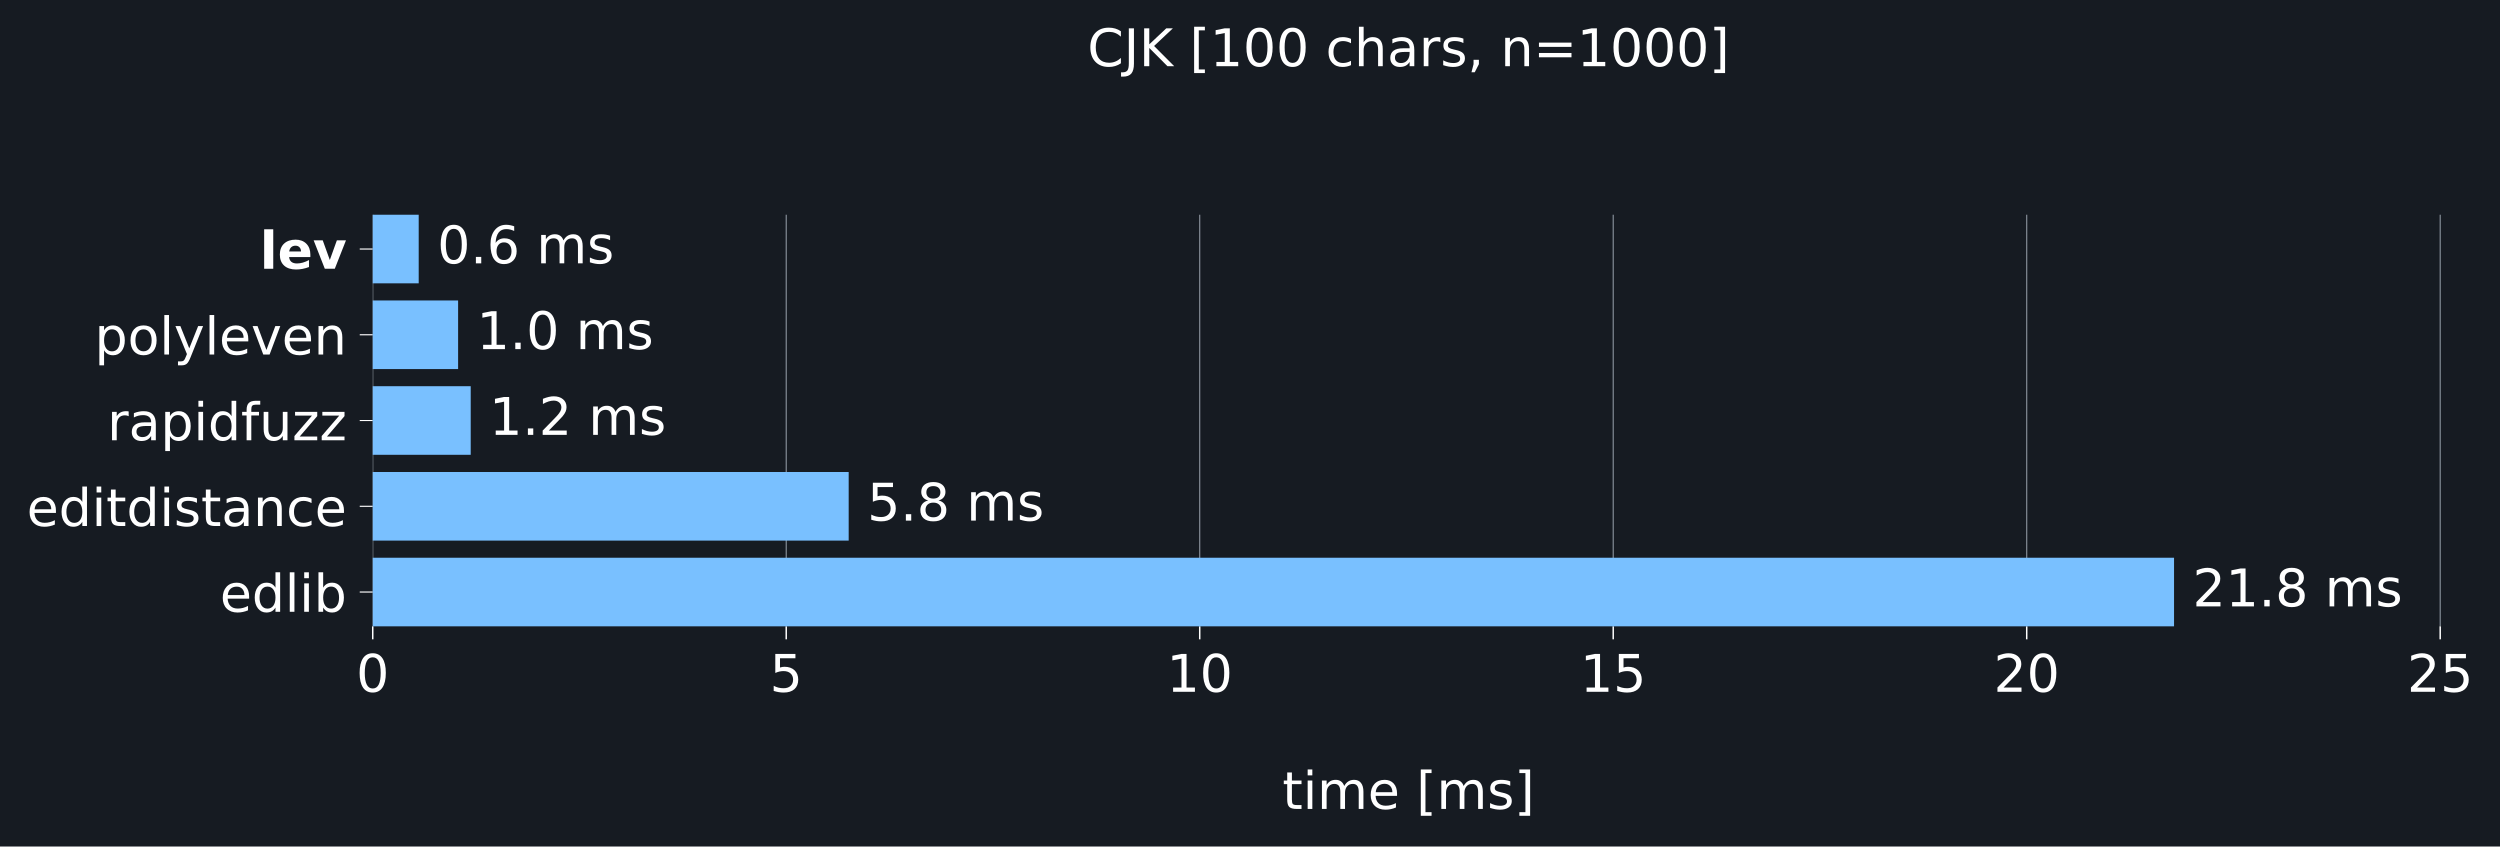
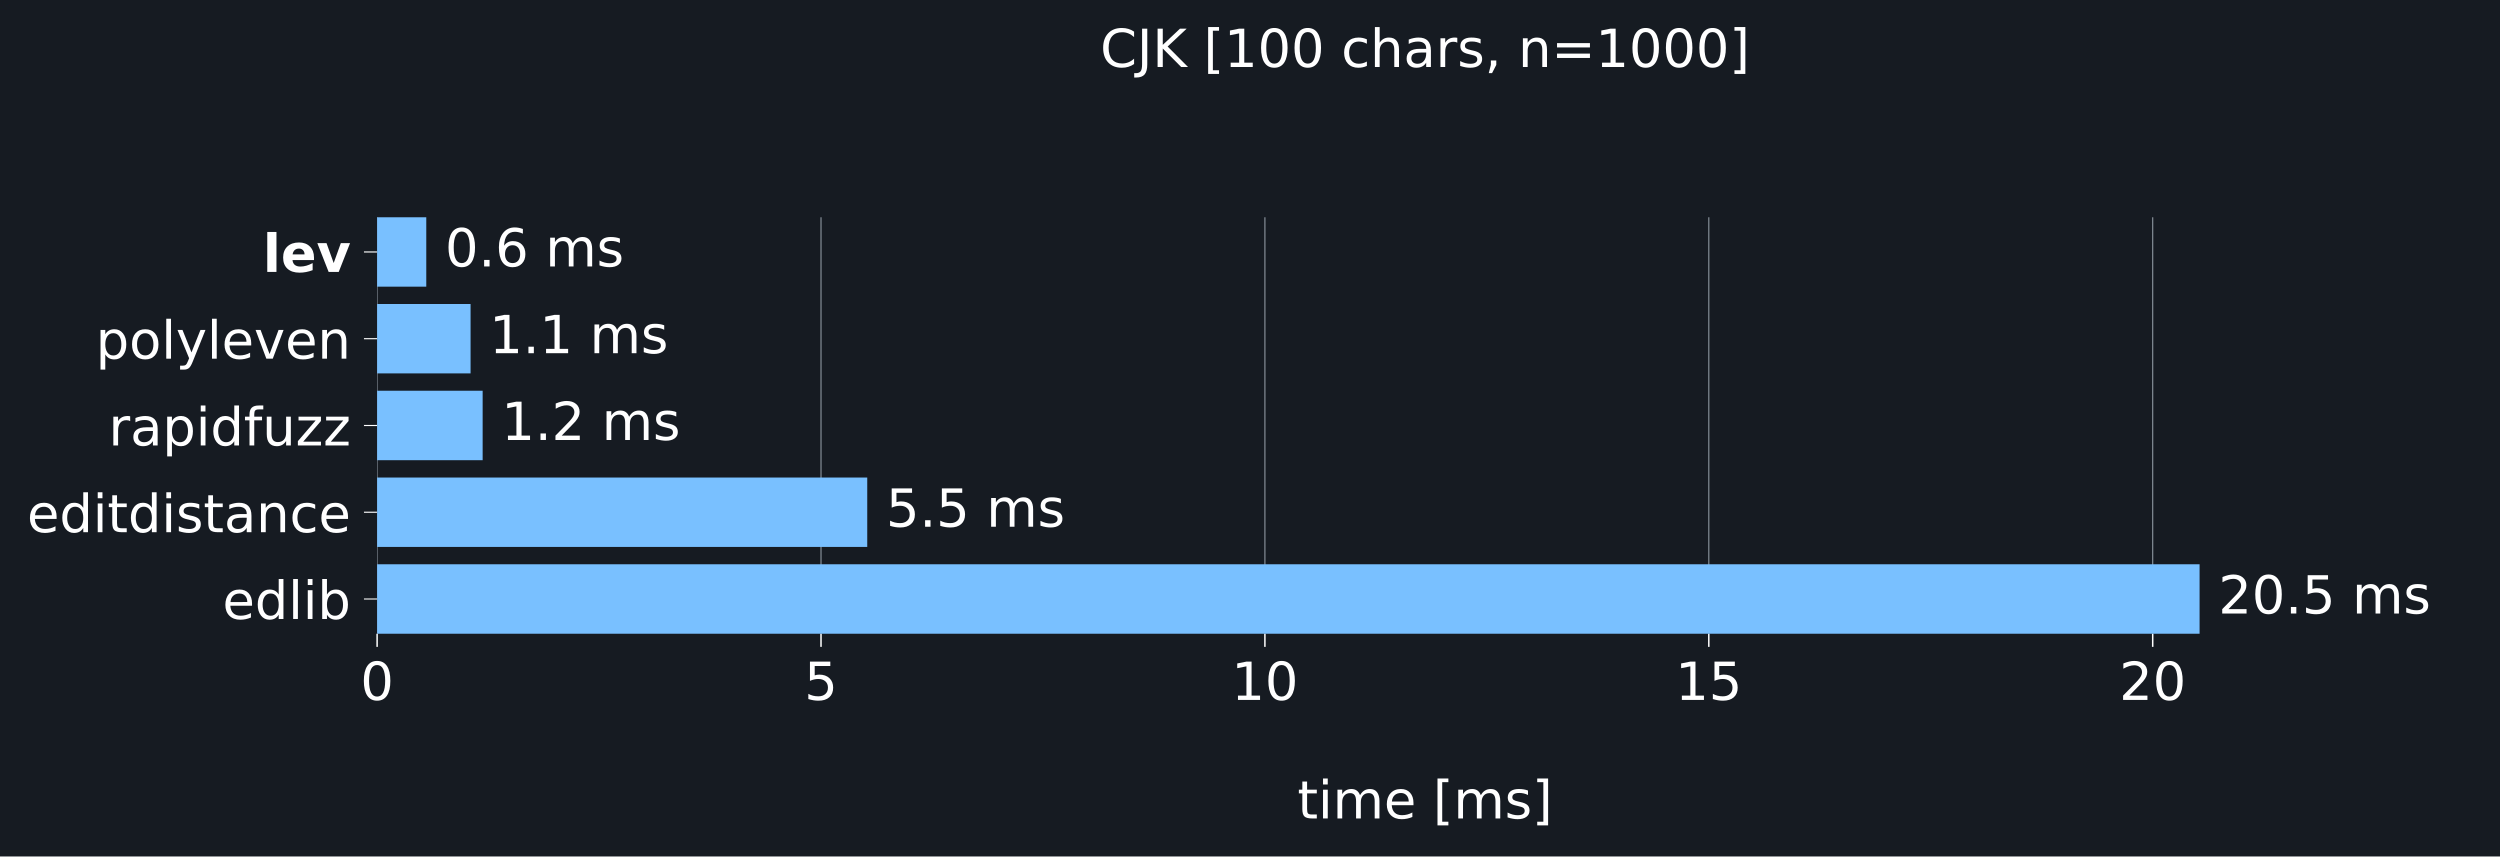
- <svg xmlns="http://www.w3.org/2000/svg" xmlns:xlink="http://www.w3.org/1999/xlink" width="673.424pt" height="228.017pt" viewBox="0 0 673.424 228.017" version="1.1">
+ <svg xmlns="http://www.w3.org/2000/svg" xmlns:xlink="http://www.w3.org/1999/xlink" width="665.603pt" height="228.017pt" viewBox="0 0 665.603 228.017" version="1.1">
  <defs>
    <style type="text/css">*{stroke-linejoin: round; stroke-linecap: butt}</style>
  </defs>
  <g id="figure_1">
    <g id="patch_1">
-       <path d="M 0 228.017 L 673.424 228.017 L 673.424 0 L 0 0 z " style="fill: #161b22" />
+       <path d="M 0 228.017 L 665.603 228.017 L 665.603 0 L 0 0 z " style="fill: #161b22" />
    </g>
    <g id="axes_1">
      <g id="patch_2">
        <path d="M 100.403 168.718 L 658.403 168.718 L 658.403 57.838 L 100.403 57.838 z " style="fill: #161b22" />
      </g>
      <g id="matplotlib.axis_1">
        <g id="xtick_1">
          <g id="line2d_1">
-             <path d="M 100.403 168.718 L 100.403 57.838 " clip-path="url(#pd55e9db3ba)" style="fill: none; stroke: #8b949e; stroke-width: 0.3; stroke-linecap: square" />
+             <path d="M 100.403 168.718 L 100.403 57.838 " clip-path="url(#pb8227842dc)" style="fill: none; stroke: #8b949e; stroke-width: 0.3; stroke-linecap: square" />
          </g>
          <g id="line2d_2">
            <defs>
-               <path id="m18aad357b1" d="M 0 0 L 0 3.5 " style="stroke: #ffffff; stroke-width: 0.4" />
+               <path id="md287ee4bef" d="M 0 0 L 0 3.5 " style="stroke: #ffffff; stroke-width: 0.4" />
            </defs>
            <g>
-               <use xlink:href="#m18aad357b1" x="100.403" y="168.718" style="fill: #ffffff; stroke: #ffffff; stroke-width: 0.4" />
+               <use xlink:href="#md287ee4bef" x="100.403" y="168.718" style="fill: #ffffff; stroke: #ffffff; stroke-width: 0.4" />
            </g>
          </g>
          <g id="text_1">
            <g style="fill: #ffffff" transform="translate(95.94906 186.3556) scale(0.14 -0.14)">
              <defs>
                <path id="DejaVuSans-30" d="M 2034 4250 Q 1547 4250 1301 3770 Q 1056 3291 1056 2328 Q 1056 1369 1301 889 Q 1547 409 2034 409 Q 2525 409 2770 889 Q 3016 1369 3016 2328 Q 3016 3291 2770 3770 Q 2525 4250 2034 4250 z M 2034 4750 Q 2819 4750 3233 4129 Q 3647 3509 3647 2328 Q 3647 1150 3233 529 Q 2819 -91 2034 -91 Q 1250 -91 836 529 Q 422 1150 422 2328 Q 422 3509 836 4129 Q 1250 4750 2034 4750 z " transform="scale(0.015625)" />
              </defs>
              <use xlink:href="#DejaVuSans-30" />
            </g>
          </g>
        </g>
        <g id="xtick_2">
          <g id="line2d_3">
-             <path d="M 211.786 168.718 L 211.786 57.838 " clip-path="url(#pd55e9db3ba)" style="fill: none; stroke: #8b949e; stroke-width: 0.3; stroke-linecap: square" />
+             <path d="M 218.586 168.718 L 218.586 57.838 " clip-path="url(#pb8227842dc)" style="fill: none; stroke: #8b949e; stroke-width: 0.3; stroke-linecap: square" />
          </g>
          <g id="line2d_4">
            <g>
-               <use xlink:href="#m18aad357b1" x="211.786" y="168.718" style="fill: #ffffff; stroke: #ffffff; stroke-width: 0.4" />
+               <use xlink:href="#md287ee4bef" x="218.586" y="168.718" style="fill: #ffffff; stroke: #ffffff; stroke-width: 0.4" />
            </g>
          </g>
          <g id="text_2">
-             <g style="fill: #ffffff" transform="translate(207.3318 186.3556) scale(0.14 -0.14)">
+             <g style="fill: #ffffff" transform="translate(214.1326 186.3556) scale(0.14 -0.14)">
              <defs>
                <path id="DejaVuSans-35" d="M 691 4666 L 3169 4666 L 3169 4134 L 1269 4134 L 1269 2991 Q 1406 3038 1543 3061 Q 1681 3084 1819 3084 Q 2600 3084 3056 2656 Q 3513 2228 3513 1497 Q 3513 744 3044 326 Q 2575 -91 1722 -91 Q 1428 -91 1123 -41 Q 819 9 494 109 L 494 744 Q 775 591 1075 516 Q 1375 441 1709 441 Q 2250 441 2565 725 Q 2881 1009 2881 1497 Q 2881 1984 2565 2268 Q 2250 2553 1709 2553 Q 1456 2553 1204 2497 Q 953 2441 691 2322 L 691 4666 z " transform="scale(0.015625)" />
              </defs>
              <use xlink:href="#DejaVuSans-35" />
            </g>
          </g>
        </g>
        <g id="xtick_3">
          <g id="line2d_5">
-             <path d="M 323.168 168.718 L 323.168 57.838 " clip-path="url(#pd55e9db3ba)" style="fill: none; stroke: #8b949e; stroke-width: 0.3; stroke-linecap: square" />
+             <path d="M 336.77 168.718 L 336.77 57.838 " clip-path="url(#pb8227842dc)" style="fill: none; stroke: #8b949e; stroke-width: 0.3; stroke-linecap: square" />
          </g>
          <g id="line2d_6">
            <g>
-               <use xlink:href="#m18aad357b1" x="323.168" y="168.718" style="fill: #ffffff; stroke: #ffffff; stroke-width: 0.4" />
+               <use xlink:href="#md287ee4bef" x="336.77" y="168.718" style="fill: #ffffff; stroke: #ffffff; stroke-width: 0.4" />
            </g>
          </g>
          <g id="text_3">
-             <g style="fill: #ffffff" transform="translate(314.2607 186.3556) scale(0.14 -0.14)">
+             <g style="fill: #ffffff" transform="translate(327.8624 186.3556) scale(0.14 -0.14)">
              <defs>
                <path id="DejaVuSans-31" d="M 794 531 L 1825 531 L 1825 4091 L 703 3866 L 703 4441 L 1819 4666 L 2450 4666 L 2450 531 L 3481 531 L 3481 0 L 794 0 L 794 531 z " transform="scale(0.015625)" />
              </defs>
              <use xlink:href="#DejaVuSans-31" />
              <use xlink:href="#DejaVuSans-30" transform="translate(63.62305 0)" />
            </g>
          </g>
        </g>
        <g id="xtick_4">
          <g id="line2d_7">
-             <path d="M 434.551 168.718 L 434.551 57.838 " clip-path="url(#pd55e9db3ba)" style="fill: none; stroke: #8b949e; stroke-width: 0.3; stroke-linecap: square" />
+             <path d="M 454.954 168.718 L 454.954 57.838 " clip-path="url(#pb8227842dc)" style="fill: none; stroke: #8b949e; stroke-width: 0.3; stroke-linecap: square" />
          </g>
          <g id="line2d_8">
            <g>
-               <use xlink:href="#m18aad357b1" x="434.551" y="168.718" style="fill: #ffffff; stroke: #ffffff; stroke-width: 0.4" />
+               <use xlink:href="#md287ee4bef" x="454.954" y="168.718" style="fill: #ffffff; stroke: #ffffff; stroke-width: 0.4" />
            </g>
          </g>
          <g id="text_4">
-             <g style="fill: #ffffff" transform="translate(425.6434 186.3556) scale(0.14 -0.14)">
+             <g style="fill: #ffffff" transform="translate(446.046 186.3556) scale(0.14 -0.14)">
              <use xlink:href="#DejaVuSans-31" />
              <use xlink:href="#DejaVuSans-35" transform="translate(63.62305 0)" />
            </g>
          </g>
        </g>
        <g id="xtick_5">
          <g id="line2d_9">
-             <path d="M 545.934 168.718 L 545.934 57.838 " clip-path="url(#pd55e9db3ba)" style="fill: none; stroke: #8b949e; stroke-width: 0.3; stroke-linecap: square" />
+             <path d="M 573.137 168.718 L 573.137 57.838 " clip-path="url(#pb8227842dc)" style="fill: none; stroke: #8b949e; stroke-width: 0.3; stroke-linecap: square" />
          </g>
          <g id="line2d_10">
            <g>
-               <use xlink:href="#m18aad357b1" x="545.934" y="168.718" style="fill: #ffffff; stroke: #ffffff; stroke-width: 0.4" />
+               <use xlink:href="#md287ee4bef" x="573.137" y="168.718" style="fill: #ffffff; stroke: #ffffff; stroke-width: 0.4" />
            </g>
          </g>
          <g id="text_5">
-             <g style="fill: #ffffff" transform="translate(537.0261 186.3556) scale(0.14 -0.14)">
+             <g style="fill: #ffffff" transform="translate(564.2296 186.3556) scale(0.14 -0.14)">
              <defs>
                <path id="DejaVuSans-32" d="M 1228 531 L 3431 531 L 3431 0 L 469 0 L 469 531 Q 828 903 1448 1529 Q 2069 2156 2228 2338 Q 2531 2678 2651 2914 Q 2772 3150 2772 3378 Q 2772 3750 2511 3984 Q 2250 4219 1831 4219 Q 1534 4219 1204 4116 Q 875 4013 500 3803 L 500 4441 Q 881 4594 1212 4672 Q 1544 4750 1819 4750 Q 2544 4750 2975 4387 Q 3406 4025 3406 3419 Q 3406 3131 3298 2873 Q 3191 2616 2906 2266 Q 2828 2175 2409 1742 Q 1991 1309 1228 531 z " transform="scale(0.015625)" />
              </defs>
              <use xlink:href="#DejaVuSans-32" />
              <use xlink:href="#DejaVuSans-30" transform="translate(63.62305 0)" />
            </g>
          </g>
        </g>
-         <g id="xtick_6">
-           <g id="line2d_11">
-             <path d="M 657.316 168.718 L 657.316 57.838 " clip-path="url(#pd55e9db3ba)" style="fill: none; stroke: #8b949e; stroke-width: 0.3; stroke-linecap: square" />
-           </g>
-           <g id="line2d_12">
-             <g>
-               <use xlink:href="#m18aad357b1" x="657.316" y="168.718" style="fill: #ffffff; stroke: #ffffff; stroke-width: 0.4" />
-             </g>
-           </g>
-           <g id="text_6">
-             <g style="fill: #ffffff" transform="translate(648.4088 186.3556) scale(0.14 -0.14)">
-               <use xlink:href="#DejaVuSans-32" />
-               <use xlink:href="#DejaVuSans-35" transform="translate(63.62305 0)" />
-             </g>
-           </g>
-         </g>
-         <g id="text_7">
+         <g id="text_6">
          <g style="fill: #ffffff" transform="translate(345.4364 217.905) scale(0.14 -0.14)">
            <defs>
              <path id="DejaVuSans-74" d="M 1172 4494 L 1172 3500 L 2356 3500 L 2356 3053 L 1172 3053 L 1172 1153 Q 1172 725 1289 603 Q 1406 481 1766 481 L 2356 481 L 2356 0 L 1766 0 Q 1100 0 847 248 Q 594 497 594 1153 L 594 3053 L 172 3053 L 172 3500 L 594 3500 L 594 4494 L 1172 4494 z " transform="scale(0.015625)" />
              <path id="DejaVuSans-69" d="M 603 3500 L 1178 3500 L 1178 0 L 603 0 L 603 3500 z M 603 4863 L 1178 4863 L 1178 4134 L 603 4134 L 603 4863 z " transform="scale(0.015625)" />
              <path id="DejaVuSans-6d" d="M 3328 2828 Q 3544 3216 3844 3400 Q 4144 3584 4550 3584 Q 5097 3584 5394 3201 Q 5691 2819 5691 2113 L 5691 0 L 5113 0 L 5113 2094 Q 5113 2597 4934 2840 Q 4756 3084 4391 3084 Q 3944 3084 3684 2787 Q 3425 2491 3425 1978 L 3425 0 L 2847 0 L 2847 2094 Q 2847 2600 2669 2842 Q 2491 3084 2119 3084 Q 1678 3084 1418 2786 Q 1159 2488 1159 1978 L 1159 0 L 581 0 L 581 3500 L 1159 3500 L 1159 2956 Q 1356 3278 1631 3431 Q 1906 3584 2284 3584 Q 2666 3584 2933 3390 Q 3200 3197 3328 2828 z " transform="scale(0.015625)" />
              <path id="DejaVuSans-65" d="M 3597 1894 L 3597 1613 L 953 1613 Q 991 1019 1311 708 Q 1631 397 2203 397 Q 2534 397 2845 478 Q 3156 559 3463 722 L 3463 178 Q 3153 47 2828 -22 Q 2503 -91 2169 -91 Q 1331 -91 842 396 Q 353 884 353 1716 Q 353 2575 817 3079 Q 1281 3584 2069 3584 Q 2775 3584 3186 3129 Q 3597 2675 3597 1894 z M 3022 2063 Q 3016 2534 2758 2815 Q 2500 3097 2075 3097 Q 1594 3097 1305 2825 Q 1016 2553 972 2059 L 3022 2063 z " transform="scale(0.015625)" />
              <path id="DejaVuSans-20" transform="scale(0.015625)" />
              <path id="DejaVuSans-5b" d="M 550 4863 L 1875 4863 L 1875 4416 L 1125 4416 L 1125 -397 L 1875 -397 L 1875 -844 L 550 -844 L 550 4863 z " transform="scale(0.015625)" />
              <path id="DejaVuSans-73" d="M 2834 3397 L 2834 2853 Q 2591 2978 2328 3040 Q 2066 3103 1784 3103 Q 1356 3103 1142 2972 Q 928 2841 928 2578 Q 928 2378 1081 2264 Q 1234 2150 1697 2047 L 1894 2003 Q 2506 1872 2764 1633 Q 3022 1394 3022 966 Q 3022 478 2636 193 Q 2250 -91 1575 -91 Q 1294 -91 989 -36 Q 684 19 347 128 L 347 722 Q 666 556 975 473 Q 1284 391 1588 391 Q 1994 391 2212 530 Q 2431 669 2431 922 Q 2431 1156 2273 1281 Q 2116 1406 1581 1522 L 1381 1569 Q 847 1681 609 1914 Q 372 2147 372 2553 Q 372 3047 722 3315 Q 1072 3584 1716 3584 Q 2034 3584 2315 3537 Q 2597 3491 2834 3397 z " transform="scale(0.015625)" />
              <path id="DejaVuSans-5d" d="M 1947 4863 L 1947 -844 L 622 -844 L 622 -397 L 1369 -397 L 1369 4416 L 622 4416 L 622 4863 L 1947 4863 z " transform="scale(0.015625)" />
            </defs>
            <use xlink:href="#DejaVuSans-74" />
            <use xlink:href="#DejaVuSans-69" transform="translate(39.20898 0)" />
            <use xlink:href="#DejaVuSans-6d" transform="translate(66.99219 0)" />
            <use xlink:href="#DejaVuSans-65" transform="translate(164.4043 0)" />
            <use xlink:href="#DejaVuSans-20" transform="translate(225.9277 0)" />
            <use xlink:href="#DejaVuSans-5b" transform="translate(257.7148 0)" />
            <use xlink:href="#DejaVuSans-6d" transform="translate(296.7285 0)" />
            <use xlink:href="#DejaVuSans-73" transform="translate(394.1406 0)" />
            <use xlink:href="#DejaVuSans-5d" transform="translate(446.2402 0)" />
          </g>
        </g>
      </g>
      <g id="matplotlib.axis_2">
        <g id="ytick_1">
-           <g id="line2d_13">
+           <g id="line2d_11">
            <defs>
-               <path id="m4f04f0cdc2" d="M 0 0 L -3.5 0 " style="stroke: #ffffff; stroke-width: 0.3" />
+               <path id="m67505ae57c" d="M 0 0 L -3.5 0 " style="stroke: #ffffff; stroke-width: 0.3" />
            </defs>
            <g>
-               <use xlink:href="#m4f04f0cdc2" x="100.403" y="159.478" style="fill: #ffffff; stroke: #ffffff; stroke-width: 0.3" />
-             </g>
-           </g>
-           <g id="text_8">
+               <use xlink:href="#m67505ae57c" x="100.403" y="159.478" style="fill: #ffffff; stroke: #ffffff; stroke-width: 0.3" />
+             </g>
+           </g>
+           <g id="text_7">
            <g style="fill: #ffffff" transform="translate(59.23406 164.7967) scale(0.14 -0.14)">
              <defs>
                <path id="DejaVuSans-64" d="M 2906 2969 L 2906 4863 L 3481 4863 L 3481 0 L 2906 0 L 2906 525 Q 2725 213 2448 61 Q 2172 -91 1784 -91 Q 1150 -91 751 415 Q 353 922 353 1747 Q 353 2572 751 3078 Q 1150 3584 1784 3584 Q 2172 3584 2448 3432 Q 2725 3281 2906 2969 z M 947 1747 Q 947 1113 1208 752 Q 1469 391 1925 391 Q 2381 391 2643 752 Q 2906 1113 2906 1747 Q 2906 2381 2643 2742 Q 2381 3103 1925 3103 Q 1469 3103 1208 2742 Q 947 2381 947 1747 z " transform="scale(0.015625)" />
                <path id="DejaVuSans-6c" d="M 603 4863 L 1178 4863 L 1178 0 L 603 0 L 603 4863 z " transform="scale(0.015625)" />
                <path id="DejaVuSans-62" d="M 3116 1747 Q 3116 2381 2855 2742 Q 2594 3103 2138 3103 Q 1681 3103 1420 2742 Q 1159 2381 1159 1747 Q 1159 1113 1420 752 Q 1681 391 2138 391 Q 2594 391 2855 752 Q 3116 1113 3116 1747 z M 1159 2969 Q 1341 3281 1617 3432 Q 1894 3584 2278 3584 Q 2916 3584 3314 3078 Q 3713 2572 3713 1747 Q 3713 922 3314 415 Q 2916 -91 2278 -91 Q 1894 -91 1617 61 Q 1341 213 1159 525 L 1159 0 L 581 0 L 581 4863 L 1159 4863 L 1159 2969 z " transform="scale(0.015625)" />
              </defs>
              <use xlink:href="#DejaVuSans-65" />
              <use xlink:href="#DejaVuSans-64" transform="translate(61.52344 0)" />
              <use xlink:href="#DejaVuSans-6c" transform="translate(125 0)" />
              <use xlink:href="#DejaVuSans-69" transform="translate(152.7832 0)" />
              <use xlink:href="#DejaVuSans-62" transform="translate(180.5664 0)" />
            </g>
          </g>
        </g>
        <g id="ytick_2">
-           <g id="line2d_14">
-             <g>
-               <use xlink:href="#m4f04f0cdc2" x="100.403" y="136.378" style="fill: #ffffff; stroke: #ffffff; stroke-width: 0.3" />
-             </g>
-           </g>
-           <g id="text_9">
+           <g id="line2d_12">
+             <g>
+               <use xlink:href="#m67505ae57c" x="100.403" y="136.378" style="fill: #ffffff; stroke: #ffffff; stroke-width: 0.3" />
+             </g>
+           </g>
+           <g id="text_8">
            <g style="fill: #ffffff" transform="translate(7.2 141.6967) scale(0.14 -0.14)">
              <defs>
                <path id="DejaVuSans-61" d="M 2194 1759 Q 1497 1759 1228 1600 Q 959 1441 959 1056 Q 959 750 1161 570 Q 1363 391 1709 391 Q 2188 391 2477 730 Q 2766 1069 2766 1631 L 2766 1759 L 2194 1759 z M 3341 1997 L 3341 0 L 2766 0 L 2766 531 Q 2569 213 2275 61 Q 1981 -91 1556 -91 Q 1019 -91 701 211 Q 384 513 384 1019 Q 384 1609 779 1909 Q 1175 2209 1959 2209 L 2766 2209 L 2766 2266 Q 2766 2663 2505 2880 Q 2244 3097 1772 3097 Q 1472 3097 1187 3025 Q 903 2953 641 2809 L 641 3341 Q 956 3463 1253 3523 Q 1550 3584 1831 3584 Q 2591 3584 2966 3190 Q 3341 2797 3341 1997 z " transform="scale(0.015625)" />
                <path id="DejaVuSans-6e" d="M 3513 2113 L 3513 0 L 2938 0 L 2938 2094 Q 2938 2591 2744 2837 Q 2550 3084 2163 3084 Q 1697 3084 1428 2787 Q 1159 2491 1159 1978 L 1159 0 L 581 0 L 581 3500 L 1159 3500 L 1159 2956 Q 1366 3272 1645 3428 Q 1925 3584 2291 3584 Q 2894 3584 3203 3211 Q 3513 2838 3513 2113 z " transform="scale(0.015625)" />
                <path id="DejaVuSans-63" d="M 3122 3366 L 3122 2828 Q 2878 2963 2633 3030 Q 2388 3097 2138 3097 Q 1578 3097 1268 2742 Q 959 2388 959 1747 Q 959 1106 1268 751 Q 1578 397 2138 397 Q 2388 397 2633 464 Q 2878 531 3122 666 L 3122 134 Q 2881 22 2623 -34 Q 2366 -91 2075 -91 Q 1284 -91 818 406 Q 353 903 353 1747 Q 353 2603 823 3093 Q 1294 3584 2113 3584 Q 2378 3584 2631 3529 Q 2884 3475 3122 3366 z " transform="scale(0.015625)" />
              </defs>
              <use xlink:href="#DejaVuSans-65" />
              <use xlink:href="#DejaVuSans-64" transform="translate(61.52344 0)" />
              <use xlink:href="#DejaVuSans-69" transform="translate(125 0)" />
              <use xlink:href="#DejaVuSans-74" transform="translate(152.7832 0)" />
              <use xlink:href="#DejaVuSans-64" transform="translate(191.9922 0)" />
              <use xlink:href="#DejaVuSans-69" transform="translate(255.4688 0)" />
              <use xlink:href="#DejaVuSans-73" transform="translate(283.252 0)" />
              <use xlink:href="#DejaVuSans-74" transform="translate(335.3516 0)" />
              <use xlink:href="#DejaVuSans-61" transform="translate(374.5605 0)" />
              <use xlink:href="#DejaVuSans-6e" transform="translate(435.8398 0)" />
              <use xlink:href="#DejaVuSans-63" transform="translate(499.2188 0)" />
              <use xlink:href="#DejaVuSans-65" transform="translate(554.1992 0)" />
            </g>
          </g>
        </g>
        <g id="ytick_3">
-           <g id="line2d_15">
-             <g>
-               <use xlink:href="#m4f04f0cdc2" x="100.403" y="113.278" style="fill: #ffffff; stroke: #ffffff; stroke-width: 0.3" />
-             </g>
-           </g>
-           <g id="text_10">
+           <g id="line2d_13">
+             <g>
+               <use xlink:href="#m67505ae57c" x="100.403" y="113.278" style="fill: #ffffff; stroke: #ffffff; stroke-width: 0.3" />
+             </g>
+           </g>
+           <g id="text_9">
            <g style="fill: #ffffff" transform="translate(28.90656 118.5967) scale(0.14 -0.14)">
              <defs>
                <path id="DejaVuSans-72" d="M 2631 2963 Q 2534 3019 2420 3045 Q 2306 3072 2169 3072 Q 1681 3072 1420 2755 Q 1159 2438 1159 1844 L 1159 0 L 581 0 L 581 3500 L 1159 3500 L 1159 2956 Q 1341 3275 1631 3429 Q 1922 3584 2338 3584 Q 2397 3584 2469 3576 Q 2541 3569 2628 3553 L 2631 2963 z " transform="scale(0.015625)" />
                <path id="DejaVuSans-70" d="M 1159 525 L 1159 -1331 L 581 -1331 L 581 3500 L 1159 3500 L 1159 2969 Q 1341 3281 1617 3432 Q 1894 3584 2278 3584 Q 2916 3584 3314 3078 Q 3713 2572 3713 1747 Q 3713 922 3314 415 Q 2916 -91 2278 -91 Q 1894 -91 1617 61 Q 1341 213 1159 525 z M 3116 1747 Q 3116 2381 2855 2742 Q 2594 3103 2138 3103 Q 1681 3103 1420 2742 Q 1159 2381 1159 1747 Q 1159 1113 1420 752 Q 1681 391 2138 391 Q 2594 391 2855 752 Q 3116 1113 3116 1747 z " transform="scale(0.015625)" />
                <path id="DejaVuSans-66" d="M 2375 4863 L 2375 4384 L 1825 4384 Q 1516 4384 1395 4259 Q 1275 4134 1275 3809 L 1275 3500 L 2222 3500 L 2222 3053 L 1275 3053 L 1275 0 L 697 0 L 697 3053 L 147 3053 L 147 3500 L 697 3500 L 697 3744 Q 697 4328 969 4595 Q 1241 4863 1831 4863 L 2375 4863 z " transform="scale(0.015625)" />
                <path id="DejaVuSans-75" d="M 544 1381 L 544 3500 L 1119 3500 L 1119 1403 Q 1119 906 1312 657 Q 1506 409 1894 409 Q 2359 409 2629 706 Q 2900 1003 2900 1516 L 2900 3500 L 3475 3500 L 3475 0 L 2900 0 L 2900 538 Q 2691 219 2414 64 Q 2138 -91 1772 -91 Q 1169 -91 856 284 Q 544 659 544 1381 z M 1991 3584 L 1991 3584 z " transform="scale(0.015625)" />
                <path id="DejaVuSans-7a" d="M 353 3500 L 3084 3500 L 3084 2975 L 922 459 L 3084 459 L 3084 0 L 275 0 L 275 525 L 2438 3041 L 353 3041 L 353 3500 z " transform="scale(0.015625)" />
              </defs>
              <use xlink:href="#DejaVuSans-72" />
              <use xlink:href="#DejaVuSans-61" transform="translate(41.11328 0)" />
              <use xlink:href="#DejaVuSans-70" transform="translate(102.3926 0)" />
              <use xlink:href="#DejaVuSans-69" transform="translate(165.8691 0)" />
              <use xlink:href="#DejaVuSans-64" transform="translate(193.6523 0)" />
              <use xlink:href="#DejaVuSans-66" transform="translate(257.1289 0)" />
              <use xlink:href="#DejaVuSans-75" transform="translate(292.334 0)" />
              <use xlink:href="#DejaVuSans-7a" transform="translate(355.7129 0)" />
              <use xlink:href="#DejaVuSans-7a" transform="translate(408.2031 0)" />
            </g>
          </g>
        </g>
        <g id="ytick_4">
-           <g id="line2d_16">
-             <g>
-               <use xlink:href="#m4f04f0cdc2" x="100.403" y="90.178" style="fill: #ffffff; stroke: #ffffff; stroke-width: 0.3" />
-             </g>
-           </g>
-           <g id="text_11">
+           <g id="line2d_14">
+             <g>
+               <use xlink:href="#m67505ae57c" x="100.403" y="90.178" style="fill: #ffffff; stroke: #ffffff; stroke-width: 0.3" />
+             </g>
+           </g>
+           <g id="text_10">
            <g style="fill: #ffffff" transform="translate(25.49625 95.49672) scale(0.14 -0.14)">
              <defs>
                <path id="DejaVuSans-6f" d="M 1959 3097 Q 1497 3097 1228 2736 Q 959 2375 959 1747 Q 959 1119 1226 758 Q 1494 397 1959 397 Q 2419 397 2687 759 Q 2956 1122 2956 1747 Q 2956 2369 2687 2733 Q 2419 3097 1959 3097 z M 1959 3584 Q 2709 3584 3137 3096 Q 3566 2609 3566 1747 Q 3566 888 3137 398 Q 2709 -91 1959 -91 Q 1206 -91 779 398 Q 353 888 353 1747 Q 353 2609 779 3096 Q 1206 3584 1959 3584 z " transform="scale(0.015625)" />
                <path id="DejaVuSans-79" d="M 2059 -325 Q 1816 -950 1584 -1140 Q 1353 -1331 966 -1331 L 506 -1331 L 506 -850 L 844 -850 Q 1081 -850 1212 -737 Q 1344 -625 1503 -206 L 1606 56 L 191 3500 L 800 3500 L 1894 763 L 2988 3500 L 3597 3500 L 2059 -325 z " transform="scale(0.015625)" />
                <path id="DejaVuSans-76" d="M 191 3500 L 800 3500 L 1894 563 L 2988 3500 L 3597 3500 L 2284 0 L 1503 0 L 191 3500 z " transform="scale(0.015625)" />
              </defs>
              <use xlink:href="#DejaVuSans-70" />
              <use xlink:href="#DejaVuSans-6f" transform="translate(63.47656 0)" />
              <use xlink:href="#DejaVuSans-6c" transform="translate(124.6582 0)" />
              <use xlink:href="#DejaVuSans-79" transform="translate(152.4414 0)" />
              <use xlink:href="#DejaVuSans-6c" transform="translate(211.6211 0)" />
              <use xlink:href="#DejaVuSans-65" transform="translate(239.4043 0)" />
              <use xlink:href="#DejaVuSans-76" transform="translate(300.9277 0)" />
              <use xlink:href="#DejaVuSans-65" transform="translate(360.1074 0)" />
              <use xlink:href="#DejaVuSans-6e" transform="translate(421.6309 0)" />
            </g>
          </g>
        </g>
        <g id="ytick_5">
-           <g id="line2d_17">
-             <g>
-               <use xlink:href="#m4f04f0cdc2" x="100.403" y="67.078" style="fill: #ffffff; stroke: #ffffff; stroke-width: 0.3" />
-             </g>
-           </g>
-           <g id="text_12">
+           <g id="line2d_15">
+             <g>
+               <use xlink:href="#m67505ae57c" x="100.403" y="67.078" style="fill: #ffffff; stroke: #ffffff; stroke-width: 0.3" />
+             </g>
+           </g>
+           <g id="text_11">
            <g style="fill: #ffffff" transform="translate(69.98125 72.39672) scale(0.14 -0.14)">
              <defs>
                <path id="DejaVuSans-Bold-6c" d="M 538 4863 L 1656 4863 L 1656 0 L 538 0 L 538 4863 z " transform="scale(0.015625)" />
                <path id="DejaVuSans-Bold-65" d="M 4031 1759 L 4031 1441 L 1416 1441 Q 1456 1047 1700 850 Q 1944 653 2381 653 Q 2734 653 3104 758 Q 3475 863 3866 1075 L 3866 213 Q 3469 63 3072 -14 Q 2675 -91 2278 -91 Q 1328 -91 801 392 Q 275 875 275 1747 Q 275 2603 792 3093 Q 1309 3584 2216 3584 Q 3041 3584 3536 3087 Q 4031 2591 4031 1759 z M 2881 2131 Q 2881 2450 2695 2645 Q 2509 2841 2209 2841 Q 1884 2841 1681 2658 Q 1478 2475 1428 2131 L 2881 2131 z " transform="scale(0.015625)" />
                <path id="DejaVuSans-Bold-76" d="M 97 3500 L 1216 3500 L 2088 1081 L 2956 3500 L 4078 3500 L 2700 0 L 1472 0 L 97 3500 z " transform="scale(0.015625)" />
              </defs>
              <use xlink:href="#DejaVuSans-Bold-6c" />
              <use xlink:href="#DejaVuSans-Bold-65" transform="translate(34.27734 0)" />
              <use xlink:href="#DejaVuSans-Bold-76" transform="translate(102.0996 0)" />
            </g>
          </g>
        </g>
      </g>
      <g id="patch_3">
-         <path d="M 100.403 168.718 L 585.62 168.718 L 585.62 150.238 L 100.403 150.238 z " clip-path="url(#pd55e9db3ba)" style="fill: #79c0ff" />
+         <path d="M 100.403 168.718 L 585.62 168.718 L 585.62 150.238 L 100.403 150.238 z " clip-path="url(#pb8227842dc)" style="fill: #79c0ff" />
      </g>
      <g id="patch_4">
-         <path d="M 100.403 145.618 L 228.61 145.618 L 228.61 127.138 L 100.403 127.138 z " clip-path="url(#pd55e9db3ba)" style="fill: #79c0ff" />
+         <path d="M 100.403 145.618 L 230.896 145.618 L 230.896 127.138 L 100.403 127.138 z " clip-path="url(#pb8227842dc)" style="fill: #79c0ff" />
      </g>
      <g id="patch_5">
-         <path d="M 100.403 122.518 L 126.796 122.518 L 126.796 104.038 L 100.403 104.038 z " clip-path="url(#pd55e9db3ba)" style="fill: #79c0ff" />
+         <path d="M 100.403 122.518 L 128.501 122.518 L 128.501 104.038 L 100.403 104.038 z " clip-path="url(#pb8227842dc)" style="fill: #79c0ff" />
      </g>
      <g id="patch_6">
-         <path d="M 100.403 99.418 L 123.401 99.418 L 123.401 80.938 L 100.403 80.938 z " clip-path="url(#pd55e9db3ba)" style="fill: #79c0ff" />
+         <path d="M 100.403 99.418 L 125.286 99.418 L 125.286 80.938 L 100.403 80.938 z " clip-path="url(#pb8227842dc)" style="fill: #79c0ff" />
      </g>
      <g id="patch_7">
-         <path d="M 100.403 76.318 L 112.787 76.318 L 112.787 57.838 L 100.403 57.838 z " clip-path="url(#pd55e9db3ba)" style="fill: #79c0ff" />
-       </g>
-       <g id="text_13">
+         <path d="M 100.403 76.318 L 113.492 76.318 L 113.492 57.838 L 100.403 57.838 z " clip-path="url(#pb8227842dc)" style="fill: #79c0ff" />
+       </g>
+       <g id="text_12">
        <g style="fill: #ffffff" transform="translate(590.6202 163.3409) scale(0.14 -0.14)">
          <defs>
            <path id="DejaVuSans-2e" d="M 684 794 L 1344 794 L 1344 0 L 684 0 L 684 794 z " transform="scale(0.015625)" />
-             <path id="DejaVuSans-38" d="M 2034 2216 Q 1584 2216 1326 1975 Q 1069 1734 1069 1313 Q 1069 891 1326 650 Q 1584 409 2034 409 Q 2484 409 2743 651 Q 3003 894 3003 1313 Q 3003 1734 2745 1975 Q 2488 2216 2034 2216 z M 1403 2484 Q 997 2584 770 2862 Q 544 3141 544 3541 Q 544 4100 942 4425 Q 1341 4750 2034 4750 Q 2731 4750 3128 4425 Q 3525 4100 3525 3541 Q 3525 3141 3298 2862 Q 3072 2584 2669 2484 Q 3125 2378 3379 2068 Q 3634 1759 3634 1313 Q 3634 634 3220 271 Q 2806 -91 2034 -91 Q 1263 -91 848 271 Q 434 634 434 1313 Q 434 1759 690 2068 Q 947 2378 1403 2484 z M 1172 3481 Q 1172 3119 1398 2916 Q 1625 2713 2034 2713 Q 2441 2713 2670 2916 Q 2900 3119 2900 3481 Q 2900 3844 2670 4047 Q 2441 4250 2034 4250 Q 1625 4250 1398 4047 Q 1172 3844 1172 3481 z " transform="scale(0.015625)" />
          </defs>
          <use xlink:href="#DejaVuSans-32" />
-           <use xlink:href="#DejaVuSans-31" transform="translate(63.62305 0)" />
+           <use xlink:href="#DejaVuSans-30" transform="translate(63.62305 0)" />
          <use xlink:href="#DejaVuSans-2e" transform="translate(127.2461 0)" />
-           <use xlink:href="#DejaVuSans-38" transform="translate(159.0332 0)" />
+           <use xlink:href="#DejaVuSans-35" transform="translate(159.0332 0)" />
          <use xlink:href="#DejaVuSans-20" transform="translate(222.6562 0)" />
          <use xlink:href="#DejaVuSans-6d" transform="translate(254.4434 0)" />
          <use xlink:href="#DejaVuSans-73" transform="translate(351.8555 0)" />
        </g>
      </g>
-       <g id="text_14">
-         <g style="fill: #ffffff" transform="translate(233.6099 140.2409) scale(0.14 -0.14)">
+       <g id="text_13">
+         <g style="fill: #ffffff" transform="translate(235.8962 140.2409) scale(0.14 -0.14)">
          <use xlink:href="#DejaVuSans-35" />
          <use xlink:href="#DejaVuSans-2e" transform="translate(63.62305 0)" />
-           <use xlink:href="#DejaVuSans-38" transform="translate(95.41016 0)" />
+           <use xlink:href="#DejaVuSans-35" transform="translate(95.41016 0)" />
          <use xlink:href="#DejaVuSans-20" transform="translate(159.0332 0)" />
          <use xlink:href="#DejaVuSans-6d" transform="translate(190.8203 0)" />
          <use xlink:href="#DejaVuSans-73" transform="translate(288.2324 0)" />
        </g>
      </g>
-       <g id="text_15">
-         <g style="fill: #ffffff" transform="translate(131.7959 117.1409) scale(0.14 -0.14)">
+       <g id="text_14">
+         <g style="fill: #ffffff" transform="translate(133.501 117.1409) scale(0.14 -0.14)">
          <use xlink:href="#DejaVuSans-31" />
          <use xlink:href="#DejaVuSans-2e" transform="translate(63.62305 0)" />
          <use xlink:href="#DejaVuSans-32" transform="translate(95.41016 0)" />
          <use xlink:href="#DejaVuSans-20" transform="translate(159.0332 0)" />
          <use xlink:href="#DejaVuSans-6d" transform="translate(190.8203 0)" />
          <use xlink:href="#DejaVuSans-73" transform="translate(288.2324 0)" />
        </g>
      </g>
-       <g id="text_16">
-         <g style="fill: #ffffff" transform="translate(128.4015 94.04094) scale(0.14 -0.14)">
+       <g id="text_15">
+         <g style="fill: #ffffff" transform="translate(130.2864 94.04094) scale(0.14 -0.14)">
          <use xlink:href="#DejaVuSans-31" />
          <use xlink:href="#DejaVuSans-2e" transform="translate(63.62305 0)" />
-           <use xlink:href="#DejaVuSans-30" transform="translate(95.41016 0)" />
+           <use xlink:href="#DejaVuSans-31" transform="translate(95.41016 0)" />
          <use xlink:href="#DejaVuSans-20" transform="translate(159.0332 0)" />
          <use xlink:href="#DejaVuSans-6d" transform="translate(190.8203 0)" />
          <use xlink:href="#DejaVuSans-73" transform="translate(288.2324 0)" />
        </g>
      </g>
-       <g id="text_17">
-         <g style="fill: #ffffff" transform="translate(117.7867 70.94094) scale(0.14 -0.14)">
+       <g id="text_16">
+         <g style="fill: #ffffff" transform="translate(118.4916 70.94094) scale(0.14 -0.14)">
          <defs>
            <path id="DejaVuSans-36" d="M 2113 2584 Q 1688 2584 1439 2293 Q 1191 2003 1191 1497 Q 1191 994 1439 701 Q 1688 409 2113 409 Q 2538 409 2786 701 Q 3034 994 3034 1497 Q 3034 2003 2786 2293 Q 2538 2584 2113 2584 z M 3366 4563 L 3366 3988 Q 3128 4100 2886 4159 Q 2644 4219 2406 4219 Q 1781 4219 1451 3797 Q 1122 3375 1075 2522 Q 1259 2794 1537 2939 Q 1816 3084 2150 3084 Q 2853 3084 3261 2657 Q 3669 2231 3669 1497 Q 3669 778 3244 343 Q 2819 -91 2113 -91 Q 1303 -91 875 529 Q 447 1150 447 2328 Q 447 3434 972 4092 Q 1497 4750 2381 4750 Q 2619 4750 2861 4703 Q 3103 4656 3366 4563 z " transform="scale(0.015625)" />
          </defs>
          <use xlink:href="#DejaVuSans-30" />
          <use xlink:href="#DejaVuSans-2e" transform="translate(63.62305 0)" />
          <use xlink:href="#DejaVuSans-36" transform="translate(95.41016 0)" />
          <use xlink:href="#DejaVuSans-20" transform="translate(159.0332 0)" />
          <use xlink:href="#DejaVuSans-6d" transform="translate(190.8203 0)" />
          <use xlink:href="#DejaVuSans-73" transform="translate(288.2324 0)" />
        </g>
      </g>
-       <g id="text_18">
+       <g id="text_17">
        <g style="fill: #ffffff" transform="translate(292.9211 17.83781) scale(0.14 -0.14)">
          <defs>
            <path id="DejaVuSans-43" d="M 4122 4306 L 4122 3641 Q 3803 3938 3442 4084 Q 3081 4231 2675 4231 Q 1875 4231 1450 3742 Q 1025 3253 1025 2328 Q 1025 1406 1450 917 Q 1875 428 2675 428 Q 3081 428 3442 575 Q 3803 722 4122 1019 L 4122 359 Q 3791 134 3420 21 Q 3050 -91 2638 -91 Q 1578 -91 968 557 Q 359 1206 359 2328 Q 359 3453 968 4101 Q 1578 4750 2638 4750 Q 3056 4750 3426 4639 Q 3797 4528 4122 4306 z " transform="scale(0.015625)" />
            <path id="DejaVuSans-4a" d="M 628 4666 L 1259 4666 L 1259 325 Q 1259 -519 939 -900 Q 619 -1281 -91 -1281 L -331 -1281 L -331 -750 L -134 -750 Q 284 -750 456 -515 Q 628 -281 628 325 L 628 4666 z " transform="scale(0.015625)" />
            <path id="DejaVuSans-4b" d="M 628 4666 L 1259 4666 L 1259 2694 L 3353 4666 L 4166 4666 L 1850 2491 L 4331 0 L 3500 0 L 1259 2247 L 1259 0 L 628 0 L 628 4666 z " transform="scale(0.015625)" />
            <path id="DejaVuSans-68" d="M 3513 2113 L 3513 0 L 2938 0 L 2938 2094 Q 2938 2591 2744 2837 Q 2550 3084 2163 3084 Q 1697 3084 1428 2787 Q 1159 2491 1159 1978 L 1159 0 L 581 0 L 581 4863 L 1159 4863 L 1159 2956 Q 1366 3272 1645 3428 Q 1925 3584 2291 3584 Q 2894 3584 3203 3211 Q 3513 2838 3513 2113 z " transform="scale(0.015625)" />
            <path id="DejaVuSans-2c" d="M 750 794 L 1409 794 L 1409 256 L 897 -744 L 494 -744 L 750 256 L 750 794 z " transform="scale(0.015625)" />
            <path id="DejaVuSans-3d" d="M 678 2906 L 4684 2906 L 4684 2381 L 678 2381 L 678 2906 z M 678 1631 L 4684 1631 L 4684 1100 L 678 1100 L 678 1631 z " transform="scale(0.015625)" />
          </defs>
          <use xlink:href="#DejaVuSans-43" />
          <use xlink:href="#DejaVuSans-4a" transform="translate(69.82422 0)" />
          <use xlink:href="#DejaVuSans-4b" transform="translate(99.31641 0)" />
          <use xlink:href="#DejaVuSans-20" transform="translate(164.8926 0)" />
          <use xlink:href="#DejaVuSans-5b" transform="translate(196.6797 0)" />
          <use xlink:href="#DejaVuSans-31" transform="translate(235.6934 0)" />
          <use xlink:href="#DejaVuSans-30" transform="translate(299.3164 0)" />
          <use xlink:href="#DejaVuSans-30" transform="translate(362.9395 0)" />
          <use xlink:href="#DejaVuSans-20" transform="translate(426.5625 0)" />
          <use xlink:href="#DejaVuSans-63" transform="translate(458.3496 0)" />
          <use xlink:href="#DejaVuSans-68" transform="translate(513.3301 0)" />
          <use xlink:href="#DejaVuSans-61" transform="translate(576.709 0)" />
          <use xlink:href="#DejaVuSans-72" transform="translate(637.9883 0)" />
          <use xlink:href="#DejaVuSans-73" transform="translate(679.1016 0)" />
          <use xlink:href="#DejaVuSans-2c" transform="translate(731.2012 0)" />
          <use xlink:href="#DejaVuSans-20" transform="translate(762.9883 0)" />
          <use xlink:href="#DejaVuSans-6e" transform="translate(794.7754 0)" />
          <use xlink:href="#DejaVuSans-3d" transform="translate(858.1543 0)" />
          <use xlink:href="#DejaVuSans-31" transform="translate(941.9434 0)" />
          <use xlink:href="#DejaVuSans-30" transform="translate(1005.566 0)" />
          <use xlink:href="#DejaVuSans-30" transform="translate(1069.189 0)" />
          <use xlink:href="#DejaVuSans-30" transform="translate(1132.812 0)" />
          <use xlink:href="#DejaVuSans-5d" transform="translate(1196.436 0)" />
        </g>
      </g>
    </g>
  </g>
  <defs>
-     <clipPath id="pd55e9db3ba">
+     <clipPath id="pb8227842dc">
      <rect x="100.403" y="57.838" width="558" height="110.88" />
    </clipPath>
  </defs>
</svg>
